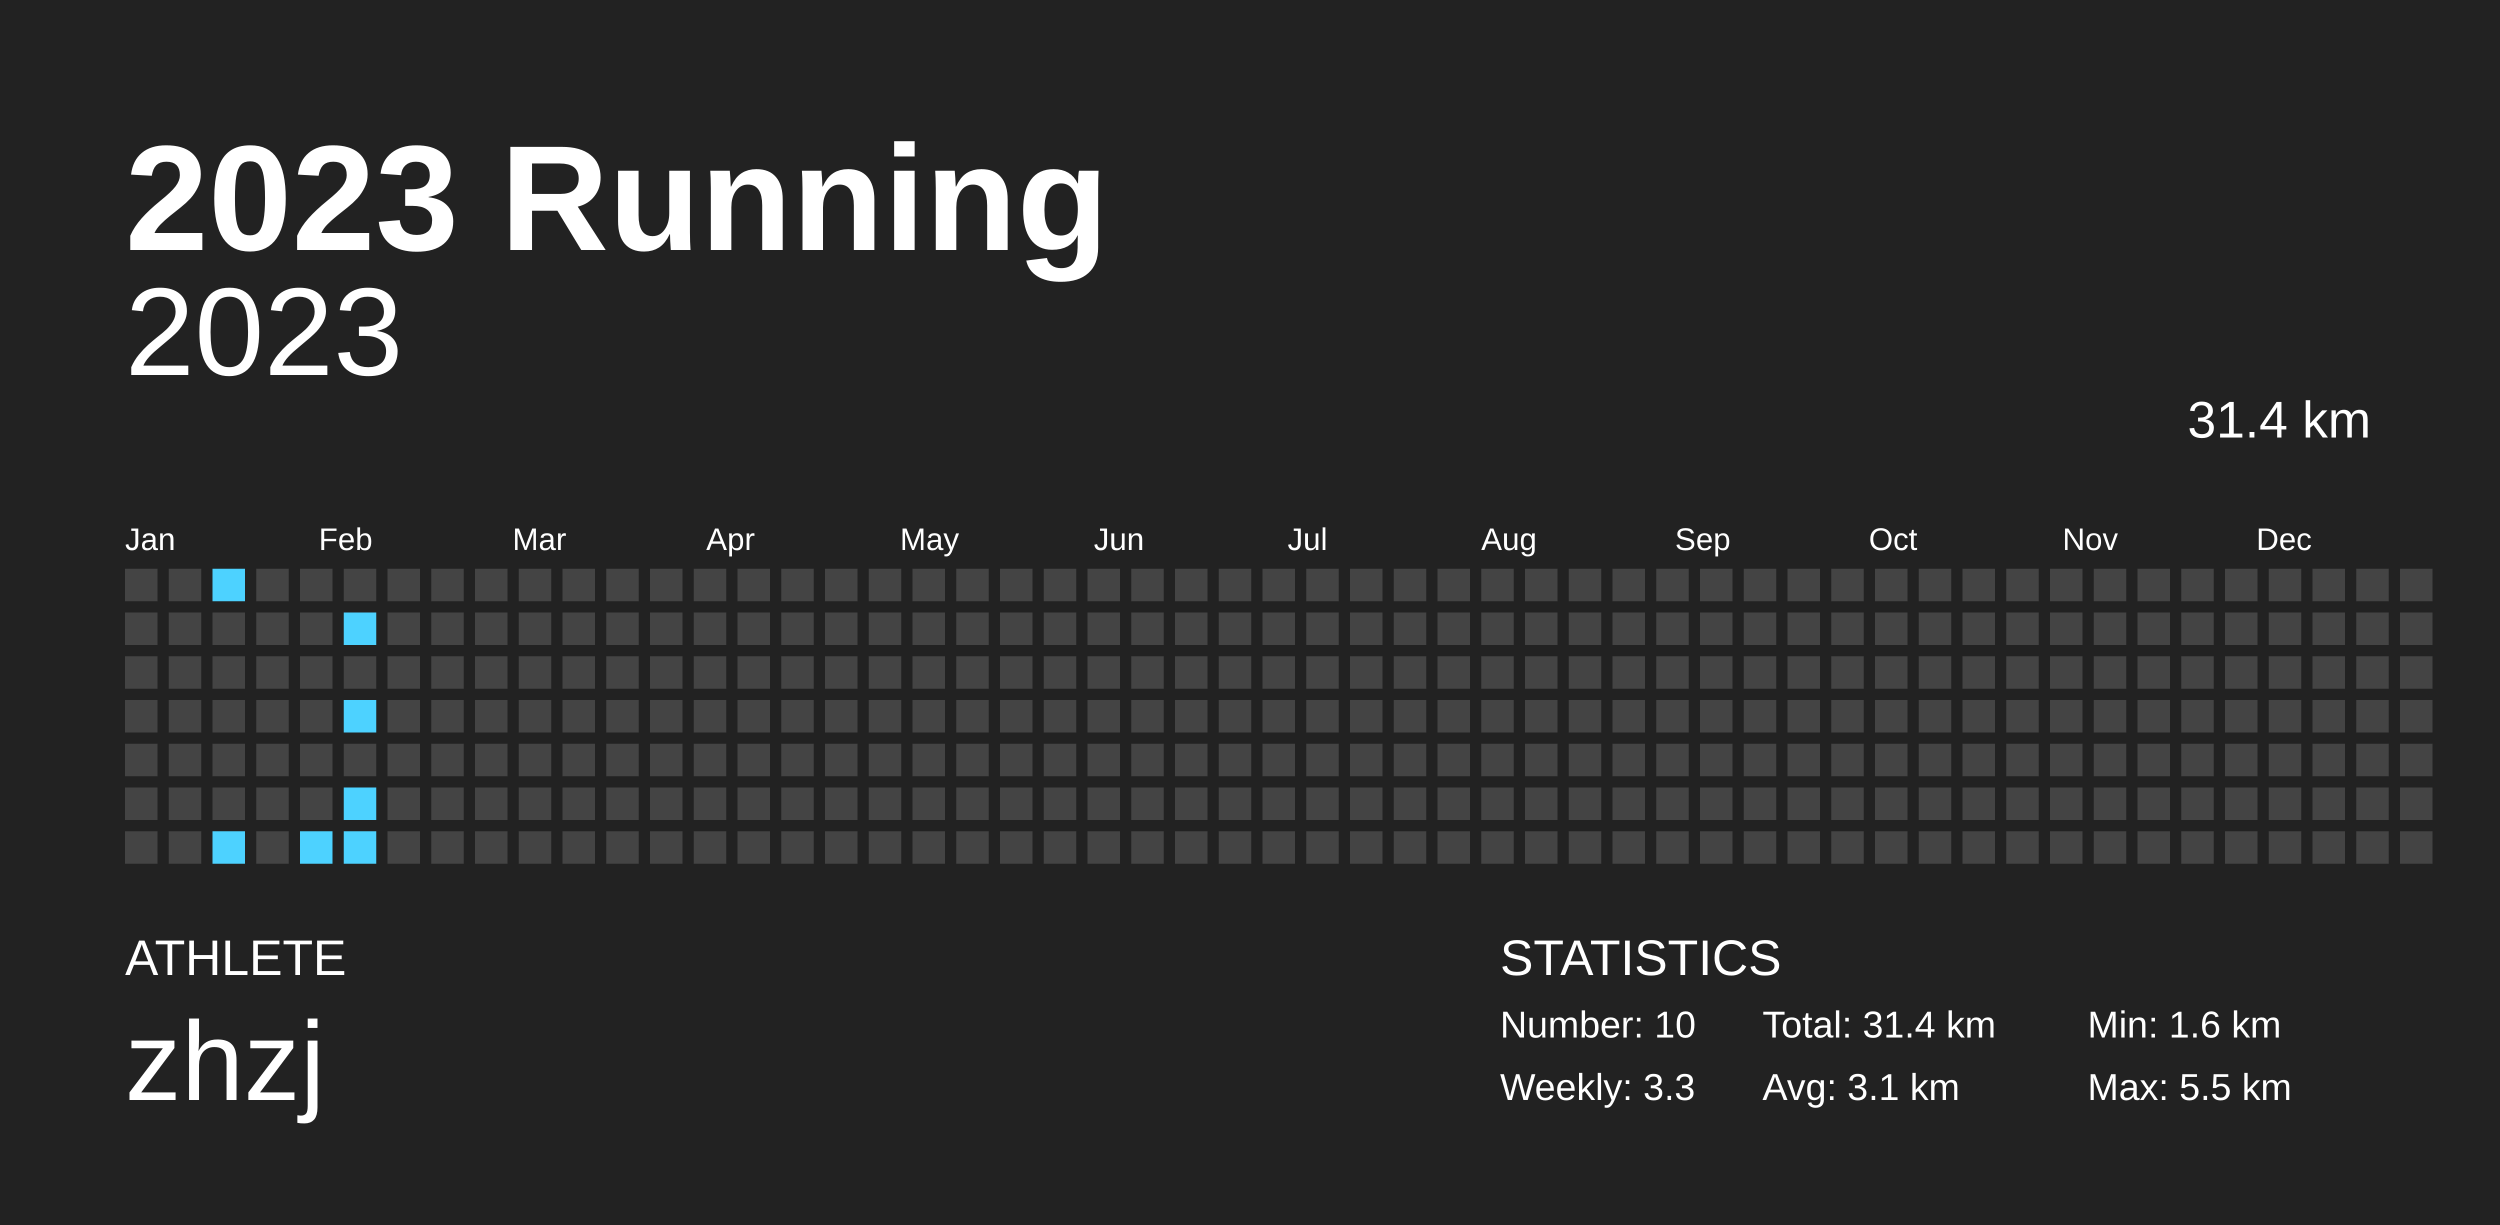
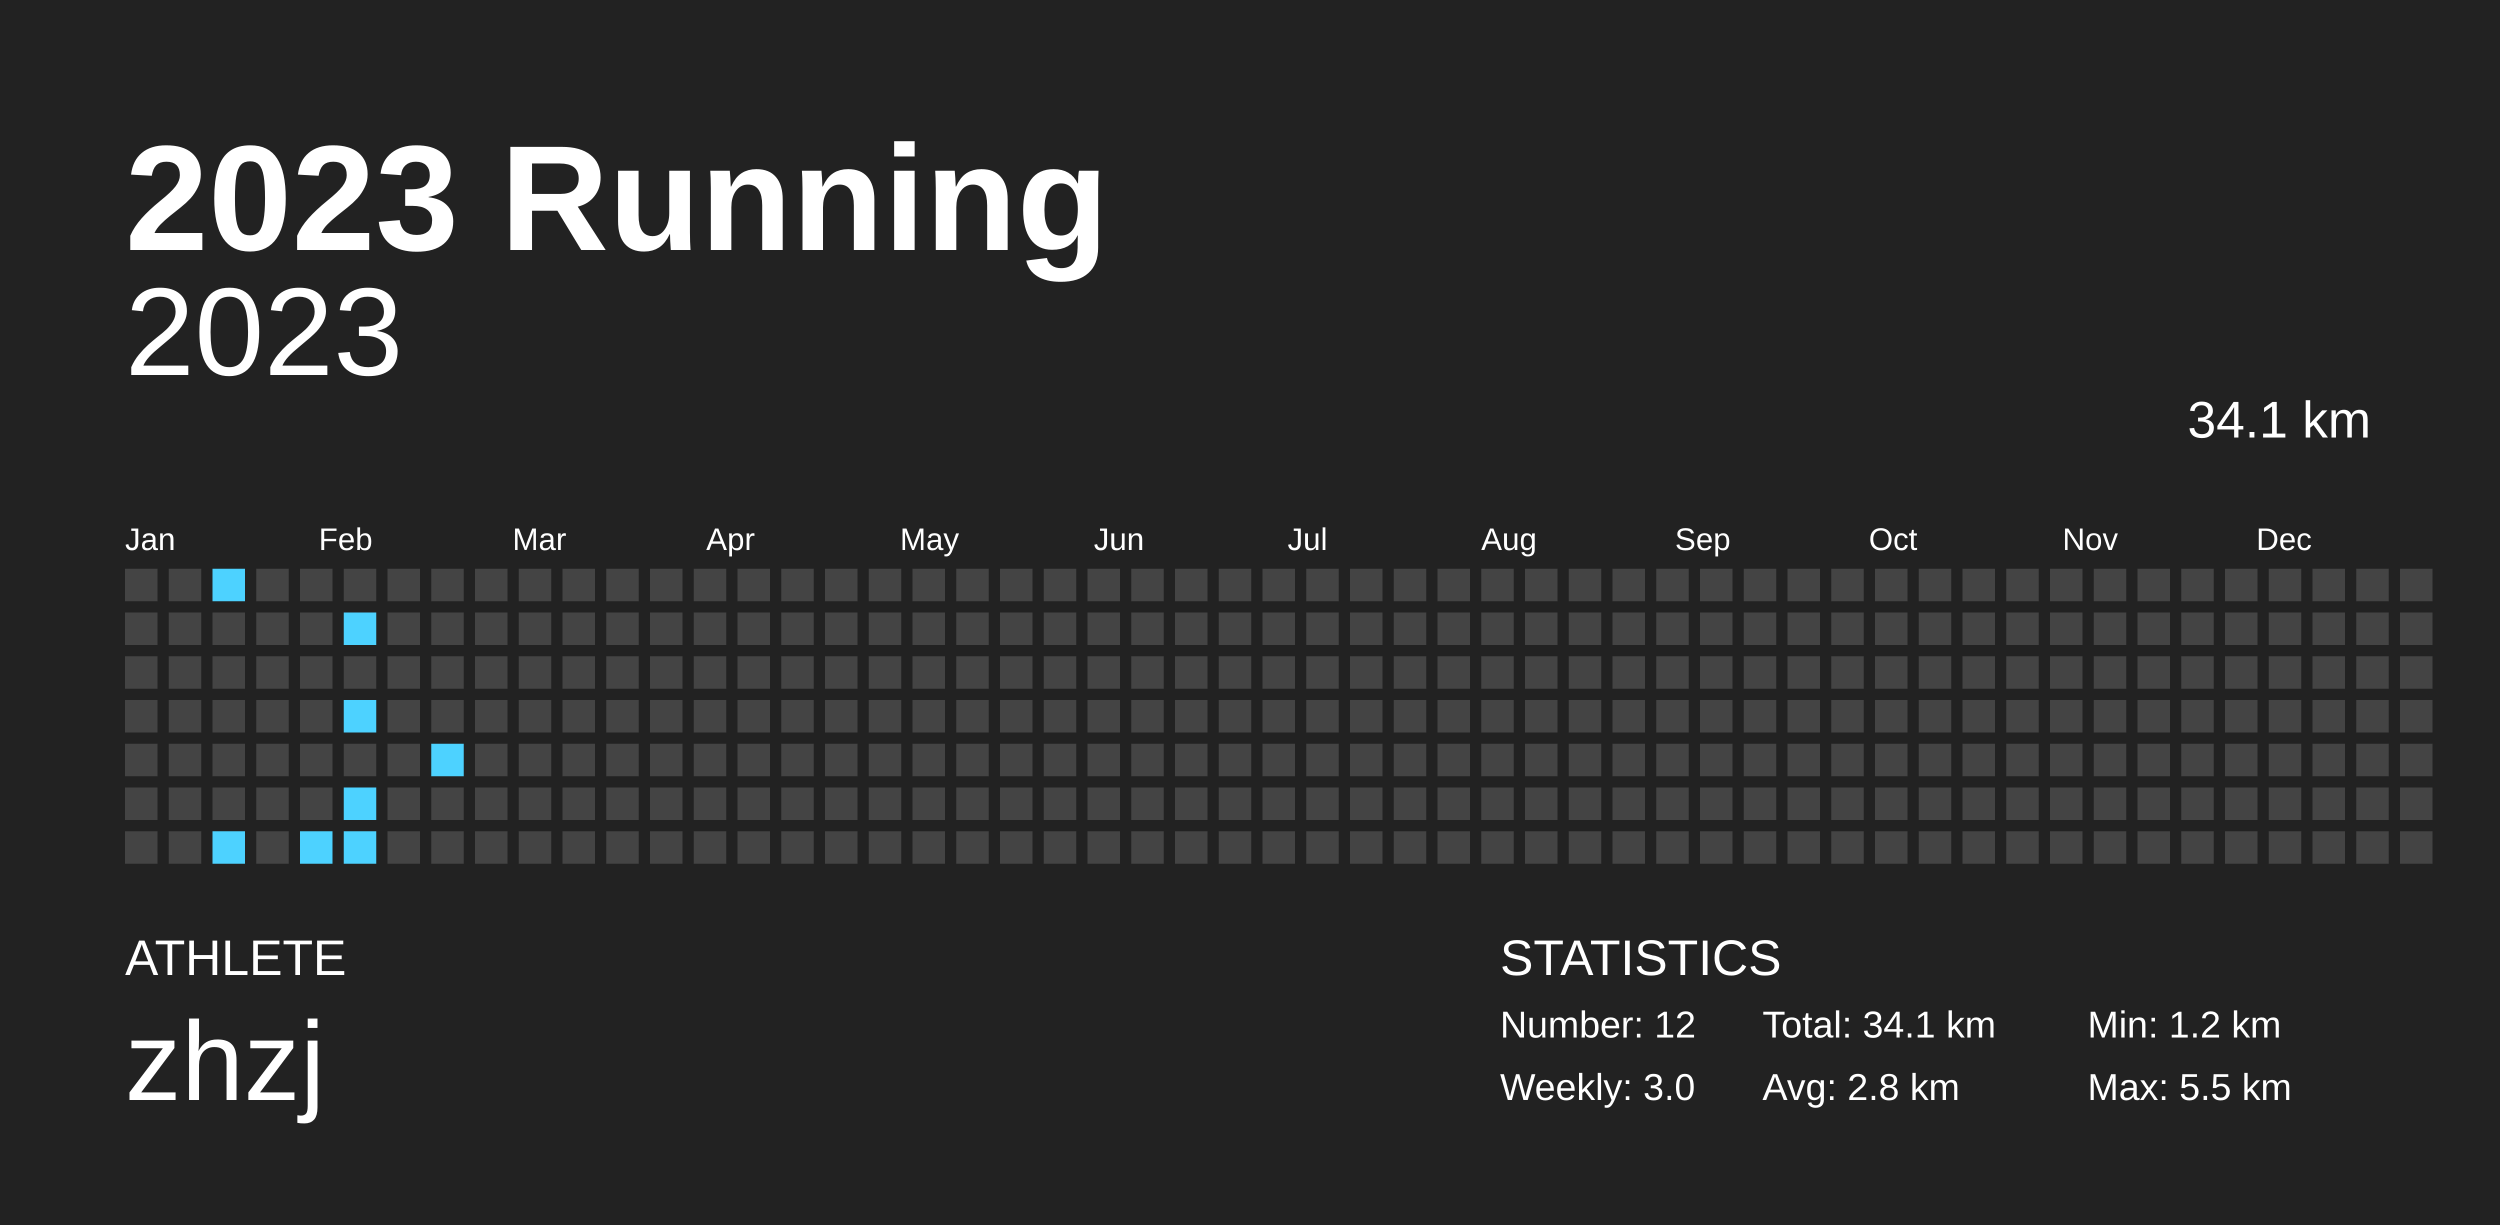
<svg xmlns="http://www.w3.org/2000/svg" baseProfile="full" height="98mm" version="1.1" viewBox="0,0,200,98" width="200mm">
  <defs />
  <rect fill="#222222" height="98" width="200" x="0" y="0" />
  <text fill="#FFFFFF" style="font-size:12px; font-family:Arial; font-weight:bold;" x="10" y="20">2023 Running</text>
  <text fill="#FFFFFF" style="font-size:4px; font-family:Arial" x="10" y="78">ATHLETE</text>
  <text fill="#FFFFFF" style="font-size:9px; font-family:Arial" x="10" y="88">zhzj</text>
  <text fill="#FFFFFF" style="font-size:4px; font-family:Arial" x="120" y="78">STATISTICS</text>
-   <text fill="#FFFFFF" style="font-size:3px; font-family:Arial" x="120" y="83">Number: 10</text>
-   <text fill="#FFFFFF" style="font-size:3px; font-family:Arial" x="120" y="88">Weekly: 3.3</text>
-   <text fill="#FFFFFF" style="font-size:3px; font-family:Arial" x="141" y="83">Total: 31.4 km</text>
-   <text fill="#FFFFFF" style="font-size:3px; font-family:Arial" x="141" y="88">Avg: 3.1 km</text>
-   <text fill="#FFFFFF" style="font-size:3px; font-family:Arial" x="167" y="83">Min: 1.6 km</text>
+   <text fill="#FFFFFF" style="font-size:3px; font-family:Arial" x="120" y="83">Number: 12</text>
+   <text fill="#FFFFFF" style="font-size:3px; font-family:Arial" x="120" y="88">Weekly: 3.0</text>
+   <text fill="#FFFFFF" style="font-size:3px; font-family:Arial" x="141" y="83">Total: 34.1 km</text>
+   <text fill="#FFFFFF" style="font-size:3px; font-family:Arial" x="141" y="88">Avg: 2.8 km</text>
+   <text fill="#FFFFFF" style="font-size:3px; font-family:Arial" x="167" y="83">Min: 1.2 km</text>
  <text fill="#FFFFFF" style="font-size:3px; font-family:Arial" x="167" y="88">Max: 5.5 km</text>
  <text alignment-baseline="hanging" fill="#FFFFFF" style="font-size:10.0px; font-family:Arial;" x="10" y="30">2023</text>
-   <text alignment-baseline="hanging" fill="#FFFFFF" style="font-size:4.125px; font-family:Arial;" x="175" y="35">31.4 km</text>
+   <text alignment-baseline="hanging" fill="#FFFFFF" style="font-size:4.125px; font-family:Arial;" x="175" y="35">34.1 km</text>
  <text fill="#FFFFFF" style="font-size:2.5px; font-family:Arial" x="10.0" y="44">Jan</text>
  <text fill="#FFFFFF" style="font-size:2.5px; font-family:Arial" x="25.5" y="44">Feb</text>
  <text fill="#FFFFFF" style="font-size:2.5px; font-family:Arial" x="41.0" y="44">Mar</text>
  <text fill="#FFFFFF" style="font-size:2.5px; font-family:Arial" x="56.5" y="44">Apr</text>
  <text fill="#FFFFFF" style="font-size:2.5px; font-family:Arial" x="72.0" y="44">May</text>
  <text fill="#FFFFFF" style="font-size:2.5px; font-family:Arial" x="87.5" y="44">Jun</text>
  <text fill="#FFFFFF" style="font-size:2.5px; font-family:Arial" x="103.0" y="44">Jul</text>
  <text fill="#FFFFFF" style="font-size:2.5px; font-family:Arial" x="118.5" y="44">Aug</text>
  <text fill="#FFFFFF" style="font-size:2.5px; font-family:Arial" x="134.0" y="44">Sep</text>
  <text fill="#FFFFFF" style="font-size:2.5px; font-family:Arial" x="149.5" y="44">Oct</text>
  <text fill="#FFFFFF" style="font-size:2.5px; font-family:Arial" x="165.0" y="44">Nov</text>
  <text fill="#FFFFFF" style="font-size:2.5px; font-family:Arial" x="180.5" y="44">Dec</text>
  <rect fill="#444444" height="2.6" width="2.6" x="10.0" y="45.5" />
  <rect fill="#444444" height="2.6" width="2.6" x="10.0" y="49.0" />
  <rect fill="#444444" height="2.6" width="2.6" x="10.0" y="52.5" />
  <rect fill="#444444" height="2.6" width="2.6" x="10.0" y="56.0" />
  <rect fill="#444444" height="2.6" width="2.6" x="10.0" y="59.5" />
  <rect fill="#444444" height="2.6" width="2.6" x="10.0" y="63.0" />
  <rect fill="#444444" height="2.6" width="2.6" x="10.0" y="66.5" />
  <rect fill="#444444" height="2.6" width="2.6" x="13.5" y="45.5" />
  <rect fill="#444444" height="2.6" width="2.6" x="13.5" y="49.0" />
  <rect fill="#444444" height="2.6" width="2.6" x="13.5" y="52.5" />
  <rect fill="#444444" height="2.6" width="2.6" x="13.5" y="56.0" />
  <rect fill="#444444" height="2.6" width="2.6" x="13.5" y="59.5" />
  <rect fill="#444444" height="2.6" width="2.6" x="13.5" y="63.0" />
  <rect fill="#444444" height="2.6" width="2.6" x="13.5" y="66.5" />
  <rect fill="#4dd2ff" height="2.6" width="2.6" x="17.0" y="45.5" />
  <rect fill="#444444" height="2.6" width="2.6" x="17.0" y="49.0" />
  <rect fill="#444444" height="2.6" width="2.6" x="17.0" y="52.5" />
  <rect fill="#444444" height="2.6" width="2.6" x="17.0" y="56.0" />
  <rect fill="#444444" height="2.6" width="2.6" x="17.0" y="59.5" />
  <rect fill="#444444" height="2.6" width="2.6" x="17.0" y="63.0" />
  <rect fill="#4dd2ff" height="2.6" width="2.6" x="17.0" y="66.5" />
  <rect fill="#444444" height="2.6" width="2.6" x="20.5" y="45.5" />
  <rect fill="#444444" height="2.6" width="2.6" x="20.5" y="49.0" />
  <rect fill="#444444" height="2.6" width="2.6" x="20.5" y="52.5" />
  <rect fill="#444444" height="2.6" width="2.6" x="20.5" y="56.0" />
  <rect fill="#444444" height="2.6" width="2.6" x="20.5" y="59.5" />
  <rect fill="#444444" height="2.6" width="2.6" x="20.5" y="63.0" />
  <rect fill="#444444" height="2.6" width="2.6" x="20.5" y="66.5" />
  <rect fill="#444444" height="2.6" width="2.6" x="24.0" y="45.5" />
  <rect fill="#444444" height="2.6" width="2.6" x="24.0" y="49.0" />
  <rect fill="#444444" height="2.6" width="2.6" x="24.0" y="52.5" />
  <rect fill="#444444" height="2.6" width="2.6" x="24.0" y="56.0" />
  <rect fill="#444444" height="2.6" width="2.6" x="24.0" y="59.5" />
  <rect fill="#444444" height="2.6" width="2.6" x="24.0" y="63.0" />
  <rect fill="#4dd2ff" height="2.6" width="2.6" x="24.0" y="66.5" />
  <rect fill="#444444" height="2.6" width="2.6" x="27.5" y="45.5" />
  <rect fill="#4dd2ff" height="2.6" width="2.6" x="27.5" y="49.0" />
  <rect fill="#444444" height="2.6" width="2.6" x="27.5" y="52.5" />
  <rect fill="#4dd2ff" height="2.6" width="2.6" x="27.5" y="56.0" />
  <rect fill="#444444" height="2.6" width="2.6" x="27.5" y="59.5" />
  <rect fill="#4dd2ff" height="2.6" width="2.6" x="27.5" y="63.0" />
  <rect fill="#4dd2ff" height="2.6" width="2.6" x="27.5" y="66.5" />
  <rect fill="#444444" height="2.6" width="2.6" x="31.0" y="45.5" />
  <rect fill="#444444" height="2.6" width="2.6" x="31.0" y="49.0" />
  <rect fill="#444444" height="2.6" width="2.6" x="31.0" y="52.5" />
  <rect fill="#444444" height="2.6" width="2.6" x="31.0" y="56.0" />
  <rect fill="#444444" height="2.6" width="2.6" x="31.0" y="59.5" />
  <rect fill="#444444" height="2.6" width="2.6" x="31.0" y="63.0" />
  <rect fill="#444444" height="2.6" width="2.6" x="31.0" y="66.5" />
  <rect fill="#444444" height="2.6" width="2.6" x="34.5" y="45.5" />
  <rect fill="#444444" height="2.6" width="2.6" x="34.5" y="49.0" />
  <rect fill="#444444" height="2.6" width="2.6" x="34.5" y="52.5" />
  <rect fill="#444444" height="2.6" width="2.6" x="34.5" y="56.0" />
-   <rect fill="#444444" height="2.6" width="2.6" x="34.5" y="59.5" />
+   <rect fill="#4dd2ff" height="2.6" width="2.6" x="34.5" y="59.5" />
  <rect fill="#444444" height="2.6" width="2.6" x="34.5" y="63.0" />
  <rect fill="#444444" height="2.6" width="2.6" x="34.5" y="66.5" />
  <rect fill="#444444" height="2.6" width="2.6" x="38.0" y="45.5" />
  <rect fill="#444444" height="2.6" width="2.6" x="38.0" y="49.0" />
  <rect fill="#444444" height="2.6" width="2.6" x="38.0" y="52.5" />
  <rect fill="#444444" height="2.6" width="2.6" x="38.0" y="56.0" />
  <rect fill="#444444" height="2.6" width="2.6" x="38.0" y="59.5" />
  <rect fill="#444444" height="2.6" width="2.6" x="38.0" y="63.0" />
  <rect fill="#444444" height="2.6" width="2.6" x="38.0" y="66.5" />
  <rect fill="#444444" height="2.6" width="2.6" x="41.5" y="45.5" />
  <rect fill="#444444" height="2.6" width="2.6" x="41.5" y="49.0" />
  <rect fill="#444444" height="2.6" width="2.6" x="41.5" y="52.5" />
  <rect fill="#444444" height="2.6" width="2.6" x="41.5" y="56.0" />
  <rect fill="#444444" height="2.6" width="2.6" x="41.5" y="59.5" />
  <rect fill="#444444" height="2.6" width="2.6" x="41.5" y="63.0" />
  <rect fill="#444444" height="2.6" width="2.6" x="41.5" y="66.5" />
  <rect fill="#444444" height="2.6" width="2.6" x="45.0" y="45.5" />
  <rect fill="#444444" height="2.6" width="2.6" x="45.0" y="49.0" />
  <rect fill="#444444" height="2.6" width="2.6" x="45.0" y="52.5" />
  <rect fill="#444444" height="2.6" width="2.6" x="45.0" y="56.0" />
  <rect fill="#444444" height="2.6" width="2.6" x="45.0" y="59.5" />
  <rect fill="#444444" height="2.6" width="2.6" x="45.0" y="63.0" />
  <rect fill="#444444" height="2.6" width="2.6" x="45.0" y="66.5" />
  <rect fill="#444444" height="2.6" width="2.6" x="48.5" y="45.5" />
  <rect fill="#444444" height="2.6" width="2.6" x="48.5" y="49.0" />
  <rect fill="#444444" height="2.6" width="2.6" x="48.5" y="52.5" />
  <rect fill="#444444" height="2.6" width="2.6" x="48.5" y="56.0" />
  <rect fill="#444444" height="2.6" width="2.6" x="48.5" y="59.5" />
  <rect fill="#444444" height="2.6" width="2.6" x="48.5" y="63.0" />
  <rect fill="#444444" height="2.6" width="2.6" x="48.5" y="66.5" />
  <rect fill="#444444" height="2.6" width="2.6" x="52.0" y="45.5" />
  <rect fill="#444444" height="2.6" width="2.6" x="52.0" y="49.0" />
  <rect fill="#444444" height="2.6" width="2.6" x="52.0" y="52.5" />
  <rect fill="#444444" height="2.6" width="2.6" x="52.0" y="56.0" />
  <rect fill="#444444" height="2.6" width="2.6" x="52.0" y="59.5" />
  <rect fill="#444444" height="2.6" width="2.6" x="52.0" y="63.0" />
  <rect fill="#444444" height="2.6" width="2.6" x="52.0" y="66.5" />
  <rect fill="#444444" height="2.6" width="2.6" x="55.5" y="45.5" />
  <rect fill="#444444" height="2.6" width="2.6" x="55.5" y="49.0" />
  <rect fill="#444444" height="2.6" width="2.6" x="55.5" y="52.5" />
  <rect fill="#444444" height="2.6" width="2.6" x="55.5" y="56.0" />
  <rect fill="#444444" height="2.6" width="2.6" x="55.5" y="59.5" />
  <rect fill="#444444" height="2.6" width="2.6" x="55.5" y="63.0" />
  <rect fill="#444444" height="2.6" width="2.6" x="55.5" y="66.5" />
  <rect fill="#444444" height="2.6" width="2.6" x="59.0" y="45.5" />
  <rect fill="#444444" height="2.6" width="2.6" x="59.0" y="49.0" />
  <rect fill="#444444" height="2.6" width="2.6" x="59.0" y="52.5" />
  <rect fill="#444444" height="2.6" width="2.6" x="59.0" y="56.0" />
  <rect fill="#444444" height="2.6" width="2.6" x="59.0" y="59.5" />
  <rect fill="#444444" height="2.6" width="2.6" x="59.0" y="63.0" />
  <rect fill="#444444" height="2.6" width="2.6" x="59.0" y="66.5" />
  <rect fill="#444444" height="2.6" width="2.6" x="62.5" y="45.5" />
  <rect fill="#444444" height="2.6" width="2.6" x="62.5" y="49.0" />
  <rect fill="#444444" height="2.6" width="2.6" x="62.5" y="52.5" />
  <rect fill="#444444" height="2.6" width="2.6" x="62.5" y="56.0" />
  <rect fill="#444444" height="2.6" width="2.6" x="62.5" y="59.5" />
  <rect fill="#444444" height="2.6" width="2.6" x="62.5" y="63.0" />
  <rect fill="#444444" height="2.6" width="2.6" x="62.5" y="66.5" />
  <rect fill="#444444" height="2.6" width="2.6" x="66.0" y="45.5" />
  <rect fill="#444444" height="2.6" width="2.6" x="66.0" y="49.0" />
  <rect fill="#444444" height="2.6" width="2.6" x="66.0" y="52.5" />
  <rect fill="#444444" height="2.6" width="2.6" x="66.0" y="56.0" />
  <rect fill="#444444" height="2.6" width="2.6" x="66.0" y="59.5" />
  <rect fill="#444444" height="2.6" width="2.6" x="66.0" y="63.0" />
  <rect fill="#444444" height="2.6" width="2.6" x="66.0" y="66.5" />
  <rect fill="#444444" height="2.6" width="2.6" x="69.5" y="45.5" />
  <rect fill="#444444" height="2.6" width="2.6" x="69.5" y="49.0" />
  <rect fill="#444444" height="2.6" width="2.6" x="69.5" y="52.5" />
  <rect fill="#444444" height="2.6" width="2.6" x="69.5" y="56.0" />
  <rect fill="#444444" height="2.6" width="2.6" x="69.5" y="59.5" />
  <rect fill="#444444" height="2.6" width="2.6" x="69.5" y="63.0" />
  <rect fill="#444444" height="2.6" width="2.6" x="69.5" y="66.5" />
  <rect fill="#444444" height="2.6" width="2.6" x="73.0" y="45.5" />
  <rect fill="#444444" height="2.6" width="2.6" x="73.0" y="49.0" />
  <rect fill="#444444" height="2.6" width="2.6" x="73.0" y="52.5" />
  <rect fill="#444444" height="2.6" width="2.6" x="73.0" y="56.0" />
  <rect fill="#444444" height="2.6" width="2.6" x="73.0" y="59.5" />
  <rect fill="#444444" height="2.6" width="2.6" x="73.0" y="63.0" />
  <rect fill="#444444" height="2.6" width="2.6" x="73.0" y="66.5" />
  <rect fill="#444444" height="2.6" width="2.6" x="76.5" y="45.5" />
  <rect fill="#444444" height="2.6" width="2.6" x="76.5" y="49.0" />
  <rect fill="#444444" height="2.6" width="2.6" x="76.5" y="52.5" />
  <rect fill="#444444" height="2.6" width="2.6" x="76.5" y="56.0" />
  <rect fill="#444444" height="2.6" width="2.6" x="76.5" y="59.5" />
  <rect fill="#444444" height="2.6" width="2.6" x="76.5" y="63.0" />
  <rect fill="#444444" height="2.6" width="2.6" x="76.5" y="66.5" />
  <rect fill="#444444" height="2.6" width="2.6" x="80.0" y="45.5" />
  <rect fill="#444444" height="2.6" width="2.6" x="80.0" y="49.0" />
  <rect fill="#444444" height="2.6" width="2.6" x="80.0" y="52.5" />
  <rect fill="#444444" height="2.6" width="2.6" x="80.0" y="56.0" />
  <rect fill="#444444" height="2.6" width="2.6" x="80.0" y="59.5" />
  <rect fill="#444444" height="2.6" width="2.6" x="80.0" y="63.0" />
  <rect fill="#444444" height="2.6" width="2.6" x="80.0" y="66.5" />
  <rect fill="#444444" height="2.6" width="2.6" x="83.5" y="45.5" />
  <rect fill="#444444" height="2.6" width="2.6" x="83.5" y="49.0" />
  <rect fill="#444444" height="2.6" width="2.6" x="83.5" y="52.5" />
  <rect fill="#444444" height="2.6" width="2.6" x="83.5" y="56.0" />
  <rect fill="#444444" height="2.6" width="2.6" x="83.5" y="59.5" />
  <rect fill="#444444" height="2.6" width="2.6" x="83.5" y="63.0" />
  <rect fill="#444444" height="2.6" width="2.6" x="83.5" y="66.5" />
  <rect fill="#444444" height="2.6" width="2.6" x="87.0" y="45.5" />
  <rect fill="#444444" height="2.6" width="2.6" x="87.0" y="49.0" />
  <rect fill="#444444" height="2.6" width="2.6" x="87.0" y="52.5" />
  <rect fill="#444444" height="2.6" width="2.6" x="87.0" y="56.0" />
  <rect fill="#444444" height="2.6" width="2.6" x="87.0" y="59.5" />
  <rect fill="#444444" height="2.6" width="2.6" x="87.0" y="63.0" />
  <rect fill="#444444" height="2.6" width="2.6" x="87.0" y="66.5" />
  <rect fill="#444444" height="2.6" width="2.6" x="90.5" y="45.5" />
  <rect fill="#444444" height="2.6" width="2.6" x="90.5" y="49.0" />
  <rect fill="#444444" height="2.6" width="2.6" x="90.5" y="52.5" />
  <rect fill="#444444" height="2.6" width="2.6" x="90.5" y="56.0" />
  <rect fill="#444444" height="2.6" width="2.6" x="90.5" y="59.5" />
  <rect fill="#444444" height="2.6" width="2.6" x="90.5" y="63.0" />
  <rect fill="#444444" height="2.6" width="2.6" x="90.5" y="66.5" />
  <rect fill="#444444" height="2.6" width="2.6" x="94.0" y="45.5" />
  <rect fill="#444444" height="2.6" width="2.6" x="94.0" y="49.0" />
  <rect fill="#444444" height="2.6" width="2.6" x="94.0" y="52.5" />
  <rect fill="#444444" height="2.6" width="2.6" x="94.0" y="56.0" />
  <rect fill="#444444" height="2.6" width="2.6" x="94.0" y="59.5" />
  <rect fill="#444444" height="2.6" width="2.6" x="94.0" y="63.0" />
  <rect fill="#444444" height="2.6" width="2.6" x="94.0" y="66.5" />
  <rect fill="#444444" height="2.6" width="2.6" x="97.5" y="45.5" />
  <rect fill="#444444" height="2.6" width="2.6" x="97.5" y="49.0" />
  <rect fill="#444444" height="2.6" width="2.6" x="97.5" y="52.5" />
  <rect fill="#444444" height="2.6" width="2.6" x="97.5" y="56.0" />
  <rect fill="#444444" height="2.6" width="2.6" x="97.5" y="59.5" />
  <rect fill="#444444" height="2.6" width="2.6" x="97.5" y="63.0" />
  <rect fill="#444444" height="2.6" width="2.6" x="97.5" y="66.5" />
  <rect fill="#444444" height="2.6" width="2.6" x="101.0" y="45.5" />
  <rect fill="#444444" height="2.6" width="2.6" x="101.0" y="49.0" />
  <rect fill="#444444" height="2.6" width="2.6" x="101.0" y="52.5" />
  <rect fill="#444444" height="2.6" width="2.6" x="101.0" y="56.0" />
  <rect fill="#444444" height="2.6" width="2.6" x="101.0" y="59.5" />
  <rect fill="#444444" height="2.6" width="2.6" x="101.0" y="63.0" />
  <rect fill="#444444" height="2.6" width="2.6" x="101.0" y="66.5" />
  <rect fill="#444444" height="2.6" width="2.6" x="104.5" y="45.5" />
  <rect fill="#444444" height="2.6" width="2.6" x="104.5" y="49.0" />
  <rect fill="#444444" height="2.6" width="2.6" x="104.5" y="52.5" />
  <rect fill="#444444" height="2.6" width="2.6" x="104.5" y="56.0" />
  <rect fill="#444444" height="2.6" width="2.6" x="104.5" y="59.5" />
  <rect fill="#444444" height="2.6" width="2.6" x="104.5" y="63.0" />
  <rect fill="#444444" height="2.6" width="2.6" x="104.5" y="66.5" />
  <rect fill="#444444" height="2.6" width="2.6" x="108.0" y="45.5" />
  <rect fill="#444444" height="2.6" width="2.6" x="108.0" y="49.0" />
  <rect fill="#444444" height="2.6" width="2.6" x="108.0" y="52.5" />
  <rect fill="#444444" height="2.6" width="2.6" x="108.0" y="56.0" />
  <rect fill="#444444" height="2.6" width="2.6" x="108.0" y="59.5" />
  <rect fill="#444444" height="2.6" width="2.6" x="108.0" y="63.0" />
  <rect fill="#444444" height="2.6" width="2.6" x="108.0" y="66.5" />
  <rect fill="#444444" height="2.6" width="2.6" x="111.5" y="45.5" />
  <rect fill="#444444" height="2.6" width="2.6" x="111.5" y="49.0" />
  <rect fill="#444444" height="2.6" width="2.6" x="111.5" y="52.5" />
  <rect fill="#444444" height="2.6" width="2.6" x="111.5" y="56.0" />
  <rect fill="#444444" height="2.6" width="2.6" x="111.5" y="59.5" />
  <rect fill="#444444" height="2.6" width="2.6" x="111.5" y="63.0" />
  <rect fill="#444444" height="2.6" width="2.6" x="111.5" y="66.5" />
  <rect fill="#444444" height="2.6" width="2.6" x="115.0" y="45.5" />
  <rect fill="#444444" height="2.6" width="2.6" x="115.0" y="49.0" />
  <rect fill="#444444" height="2.6" width="2.6" x="115.0" y="52.5" />
  <rect fill="#444444" height="2.6" width="2.6" x="115.0" y="56.0" />
  <rect fill="#444444" height="2.6" width="2.6" x="115.0" y="59.5" />
  <rect fill="#444444" height="2.6" width="2.6" x="115.0" y="63.0" />
  <rect fill="#444444" height="2.6" width="2.6" x="115.0" y="66.5" />
  <rect fill="#444444" height="2.6" width="2.6" x="118.5" y="45.5" />
  <rect fill="#444444" height="2.6" width="2.6" x="118.5" y="49.0" />
  <rect fill="#444444" height="2.6" width="2.6" x="118.5" y="52.5" />
  <rect fill="#444444" height="2.6" width="2.6" x="118.5" y="56.0" />
  <rect fill="#444444" height="2.6" width="2.6" x="118.5" y="59.5" />
  <rect fill="#444444" height="2.6" width="2.6" x="118.5" y="63.0" />
  <rect fill="#444444" height="2.6" width="2.6" x="118.5" y="66.5" />
  <rect fill="#444444" height="2.6" width="2.6" x="122.0" y="45.5" />
  <rect fill="#444444" height="2.6" width="2.6" x="122.0" y="49.0" />
  <rect fill="#444444" height="2.6" width="2.6" x="122.0" y="52.5" />
  <rect fill="#444444" height="2.6" width="2.6" x="122.0" y="56.0" />
  <rect fill="#444444" height="2.6" width="2.6" x="122.0" y="59.5" />
  <rect fill="#444444" height="2.6" width="2.6" x="122.0" y="63.0" />
  <rect fill="#444444" height="2.6" width="2.6" x="122.0" y="66.5" />
  <rect fill="#444444" height="2.6" width="2.6" x="125.5" y="45.5" />
  <rect fill="#444444" height="2.6" width="2.6" x="125.5" y="49.0" />
  <rect fill="#444444" height="2.6" width="2.6" x="125.5" y="52.5" />
  <rect fill="#444444" height="2.6" width="2.6" x="125.5" y="56.0" />
  <rect fill="#444444" height="2.6" width="2.6" x="125.5" y="59.5" />
  <rect fill="#444444" height="2.6" width="2.6" x="125.5" y="63.0" />
  <rect fill="#444444" height="2.6" width="2.6" x="125.5" y="66.5" />
  <rect fill="#444444" height="2.6" width="2.6" x="129.0" y="45.5" />
  <rect fill="#444444" height="2.6" width="2.6" x="129.0" y="49.0" />
  <rect fill="#444444" height="2.6" width="2.6" x="129.0" y="52.5" />
  <rect fill="#444444" height="2.6" width="2.6" x="129.0" y="56.0" />
  <rect fill="#444444" height="2.6" width="2.6" x="129.0" y="59.5" />
  <rect fill="#444444" height="2.6" width="2.6" x="129.0" y="63.0" />
  <rect fill="#444444" height="2.6" width="2.6" x="129.0" y="66.5" />
  <rect fill="#444444" height="2.6" width="2.6" x="132.5" y="45.5" />
  <rect fill="#444444" height="2.6" width="2.6" x="132.5" y="49.0" />
  <rect fill="#444444" height="2.6" width="2.6" x="132.5" y="52.5" />
  <rect fill="#444444" height="2.6" width="2.6" x="132.5" y="56.0" />
  <rect fill="#444444" height="2.6" width="2.6" x="132.5" y="59.5" />
  <rect fill="#444444" height="2.6" width="2.6" x="132.5" y="63.0" />
  <rect fill="#444444" height="2.6" width="2.6" x="132.5" y="66.5" />
  <rect fill="#444444" height="2.6" width="2.6" x="136.0" y="45.5" />
  <rect fill="#444444" height="2.6" width="2.6" x="136.0" y="49.0" />
  <rect fill="#444444" height="2.6" width="2.6" x="136.0" y="52.5" />
  <rect fill="#444444" height="2.6" width="2.6" x="136.0" y="56.0" />
  <rect fill="#444444" height="2.6" width="2.6" x="136.0" y="59.5" />
  <rect fill="#444444" height="2.6" width="2.6" x="136.0" y="63.0" />
  <rect fill="#444444" height="2.6" width="2.6" x="136.0" y="66.5" />
  <rect fill="#444444" height="2.6" width="2.6" x="139.5" y="45.5" />
  <rect fill="#444444" height="2.6" width="2.6" x="139.5" y="49.0" />
  <rect fill="#444444" height="2.6" width="2.6" x="139.5" y="52.5" />
  <rect fill="#444444" height="2.6" width="2.6" x="139.5" y="56.0" />
  <rect fill="#444444" height="2.6" width="2.6" x="139.5" y="59.5" />
  <rect fill="#444444" height="2.6" width="2.6" x="139.5" y="63.0" />
  <rect fill="#444444" height="2.6" width="2.6" x="139.5" y="66.5" />
  <rect fill="#444444" height="2.6" width="2.6" x="143.0" y="45.5" />
  <rect fill="#444444" height="2.6" width="2.6" x="143.0" y="49.0" />
  <rect fill="#444444" height="2.6" width="2.6" x="143.0" y="52.5" />
  <rect fill="#444444" height="2.6" width="2.6" x="143.0" y="56.0" />
  <rect fill="#444444" height="2.6" width="2.6" x="143.0" y="59.5" />
  <rect fill="#444444" height="2.6" width="2.6" x="143.0" y="63.0" />
  <rect fill="#444444" height="2.6" width="2.6" x="143.0" y="66.5" />
  <rect fill="#444444" height="2.6" width="2.6" x="146.5" y="45.5" />
  <rect fill="#444444" height="2.6" width="2.6" x="146.5" y="49.0" />
  <rect fill="#444444" height="2.6" width="2.6" x="146.5" y="52.5" />
  <rect fill="#444444" height="2.6" width="2.6" x="146.5" y="56.0" />
  <rect fill="#444444" height="2.6" width="2.6" x="146.5" y="59.5" />
  <rect fill="#444444" height="2.6" width="2.6" x="146.5" y="63.0" />
  <rect fill="#444444" height="2.6" width="2.6" x="146.5" y="66.5" />
  <rect fill="#444444" height="2.6" width="2.6" x="150.0" y="45.5" />
  <rect fill="#444444" height="2.6" width="2.6" x="150.0" y="49.0" />
  <rect fill="#444444" height="2.6" width="2.6" x="150.0" y="52.5" />
  <rect fill="#444444" height="2.6" width="2.6" x="150.0" y="56.0" />
  <rect fill="#444444" height="2.6" width="2.6" x="150.0" y="59.5" />
  <rect fill="#444444" height="2.6" width="2.6" x="150.0" y="63.0" />
  <rect fill="#444444" height="2.6" width="2.6" x="150.0" y="66.5" />
  <rect fill="#444444" height="2.6" width="2.6" x="153.5" y="45.5" />
  <rect fill="#444444" height="2.6" width="2.6" x="153.5" y="49.0" />
  <rect fill="#444444" height="2.6" width="2.6" x="153.5" y="52.5" />
  <rect fill="#444444" height="2.6" width="2.6" x="153.5" y="56.0" />
  <rect fill="#444444" height="2.6" width="2.6" x="153.5" y="59.5" />
  <rect fill="#444444" height="2.6" width="2.6" x="153.5" y="63.0" />
  <rect fill="#444444" height="2.6" width="2.6" x="153.5" y="66.5" />
  <rect fill="#444444" height="2.6" width="2.6" x="157.0" y="45.5" />
  <rect fill="#444444" height="2.6" width="2.6" x="157.0" y="49.0" />
  <rect fill="#444444" height="2.6" width="2.6" x="157.0" y="52.5" />
  <rect fill="#444444" height="2.6" width="2.6" x="157.0" y="56.0" />
  <rect fill="#444444" height="2.6" width="2.6" x="157.0" y="59.5" />
  <rect fill="#444444" height="2.6" width="2.6" x="157.0" y="63.0" />
  <rect fill="#444444" height="2.6" width="2.6" x="157.0" y="66.5" />
  <rect fill="#444444" height="2.6" width="2.6" x="160.5" y="45.5" />
  <rect fill="#444444" height="2.6" width="2.6" x="160.5" y="49.0" />
  <rect fill="#444444" height="2.6" width="2.6" x="160.5" y="52.5" />
  <rect fill="#444444" height="2.6" width="2.6" x="160.5" y="56.0" />
  <rect fill="#444444" height="2.6" width="2.6" x="160.5" y="59.5" />
  <rect fill="#444444" height="2.6" width="2.6" x="160.5" y="63.0" />
  <rect fill="#444444" height="2.6" width="2.6" x="160.5" y="66.5" />
  <rect fill="#444444" height="2.6" width="2.6" x="164.0" y="45.5" />
  <rect fill="#444444" height="2.6" width="2.6" x="164.0" y="49.0" />
  <rect fill="#444444" height="2.6" width="2.6" x="164.0" y="52.5" />
  <rect fill="#444444" height="2.6" width="2.6" x="164.0" y="56.0" />
  <rect fill="#444444" height="2.6" width="2.6" x="164.0" y="59.5" />
  <rect fill="#444444" height="2.6" width="2.6" x="164.0" y="63.0" />
  <rect fill="#444444" height="2.6" width="2.6" x="164.0" y="66.5" />
  <rect fill="#444444" height="2.6" width="2.6" x="167.5" y="45.5" />
  <rect fill="#444444" height="2.6" width="2.6" x="167.5" y="49.0" />
  <rect fill="#444444" height="2.6" width="2.6" x="167.5" y="52.5" />
  <rect fill="#444444" height="2.6" width="2.6" x="167.5" y="56.0" />
  <rect fill="#444444" height="2.6" width="2.6" x="167.5" y="59.5" />
  <rect fill="#444444" height="2.6" width="2.6" x="167.5" y="63.0" />
  <rect fill="#444444" height="2.6" width="2.6" x="167.5" y="66.5" />
  <rect fill="#444444" height="2.6" width="2.6" x="171.0" y="45.5" />
  <rect fill="#444444" height="2.6" width="2.6" x="171.0" y="49.0" />
  <rect fill="#444444" height="2.6" width="2.6" x="171.0" y="52.5" />
  <rect fill="#444444" height="2.6" width="2.6" x="171.0" y="56.0" />
  <rect fill="#444444" height="2.6" width="2.6" x="171.0" y="59.5" />
  <rect fill="#444444" height="2.6" width="2.6" x="171.0" y="63.0" />
  <rect fill="#444444" height="2.6" width="2.6" x="171.0" y="66.5" />
  <rect fill="#444444" height="2.6" width="2.6" x="174.5" y="45.5" />
  <rect fill="#444444" height="2.6" width="2.6" x="174.5" y="49.0" />
  <rect fill="#444444" height="2.6" width="2.6" x="174.5" y="52.5" />
  <rect fill="#444444" height="2.6" width="2.6" x="174.5" y="56.0" />
  <rect fill="#444444" height="2.6" width="2.6" x="174.5" y="59.5" />
  <rect fill="#444444" height="2.6" width="2.6" x="174.5" y="63.0" />
  <rect fill="#444444" height="2.6" width="2.6" x="174.5" y="66.5" />
  <rect fill="#444444" height="2.6" width="2.6" x="178.0" y="45.5" />
  <rect fill="#444444" height="2.6" width="2.6" x="178.0" y="49.0" />
  <rect fill="#444444" height="2.6" width="2.6" x="178.0" y="52.5" />
  <rect fill="#444444" height="2.6" width="2.6" x="178.0" y="56.0" />
  <rect fill="#444444" height="2.6" width="2.6" x="178.0" y="59.5" />
  <rect fill="#444444" height="2.6" width="2.6" x="178.0" y="63.0" />
  <rect fill="#444444" height="2.6" width="2.6" x="178.0" y="66.5" />
  <rect fill="#444444" height="2.6" width="2.6" x="181.5" y="45.5" />
  <rect fill="#444444" height="2.6" width="2.6" x="181.5" y="49.0" />
  <rect fill="#444444" height="2.6" width="2.6" x="181.5" y="52.5" />
  <rect fill="#444444" height="2.6" width="2.6" x="181.5" y="56.0" />
  <rect fill="#444444" height="2.6" width="2.6" x="181.5" y="59.5" />
  <rect fill="#444444" height="2.6" width="2.6" x="181.5" y="63.0" />
  <rect fill="#444444" height="2.6" width="2.6" x="181.5" y="66.5" />
  <rect fill="#444444" height="2.6" width="2.6" x="185.0" y="45.5" />
  <rect fill="#444444" height="2.6" width="2.6" x="185.0" y="49.0" />
  <rect fill="#444444" height="2.6" width="2.6" x="185.0" y="52.5" />
  <rect fill="#444444" height="2.6" width="2.6" x="185.0" y="56.0" />
  <rect fill="#444444" height="2.6" width="2.6" x="185.0" y="59.5" />
  <rect fill="#444444" height="2.6" width="2.6" x="185.0" y="63.0" />
  <rect fill="#444444" height="2.6" width="2.6" x="185.0" y="66.5" />
  <rect fill="#444444" height="2.6" width="2.6" x="188.5" y="45.5" />
  <rect fill="#444444" height="2.6" width="2.6" x="188.5" y="49.0" />
  <rect fill="#444444" height="2.6" width="2.6" x="188.5" y="52.5" />
  <rect fill="#444444" height="2.6" width="2.6" x="188.5" y="56.0" />
  <rect fill="#444444" height="2.6" width="2.6" x="188.5" y="59.5" />
  <rect fill="#444444" height="2.6" width="2.6" x="188.5" y="63.0" />
  <rect fill="#444444" height="2.6" width="2.6" x="188.5" y="66.5" />
  <rect fill="#444444" height="2.6" width="2.6" x="192.0" y="45.5" />
  <rect fill="#444444" height="2.6" width="2.6" x="192.0" y="49.0" />
  <rect fill="#444444" height="2.6" width="2.6" x="192.0" y="52.5" />
  <rect fill="#444444" height="2.6" width="2.6" x="192.0" y="56.0" />
  <rect fill="#444444" height="2.6" width="2.6" x="192.0" y="59.5" />
  <rect fill="#444444" height="2.6" width="2.6" x="192.0" y="63.0" />
  <rect fill="#444444" height="2.6" width="2.6" x="192.0" y="66.5" />
</svg>
